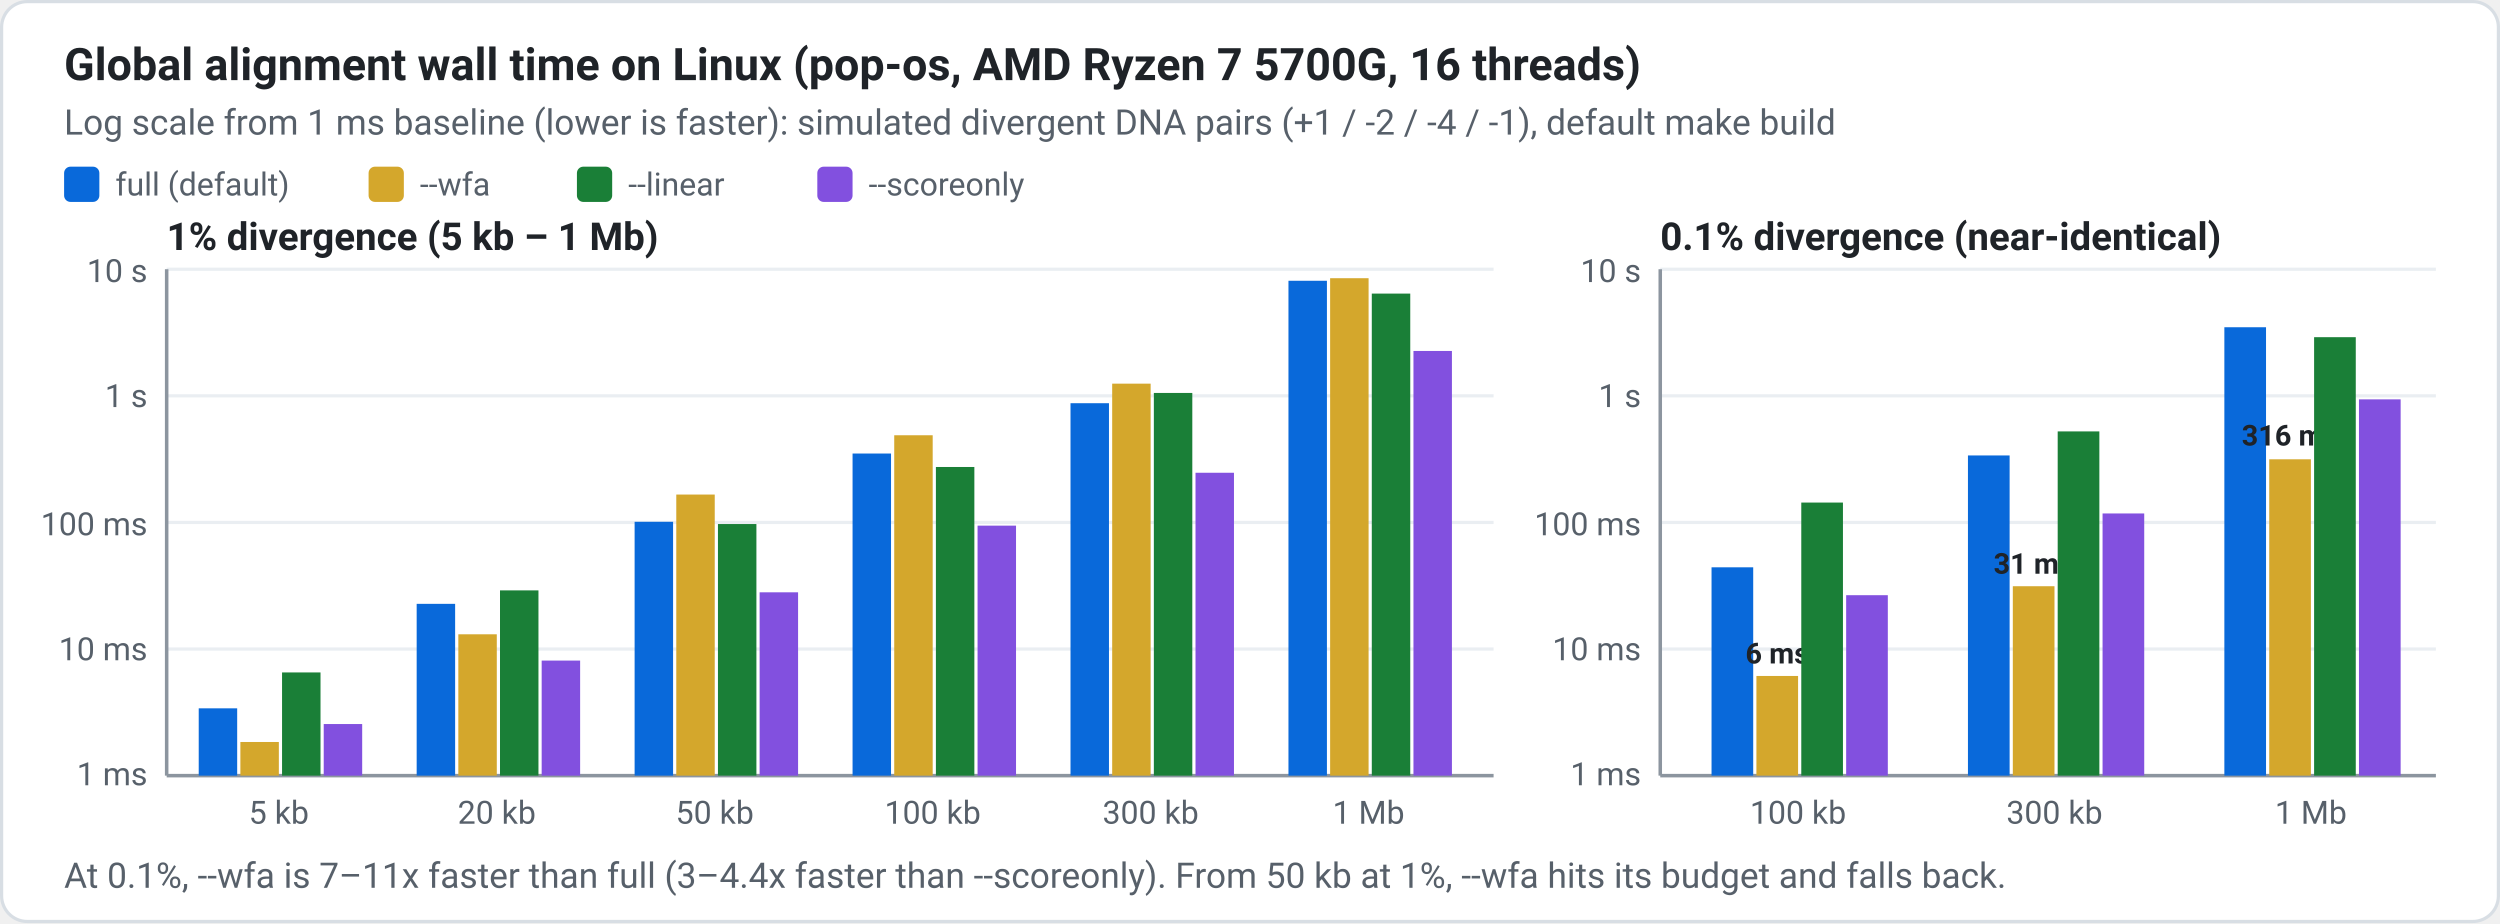
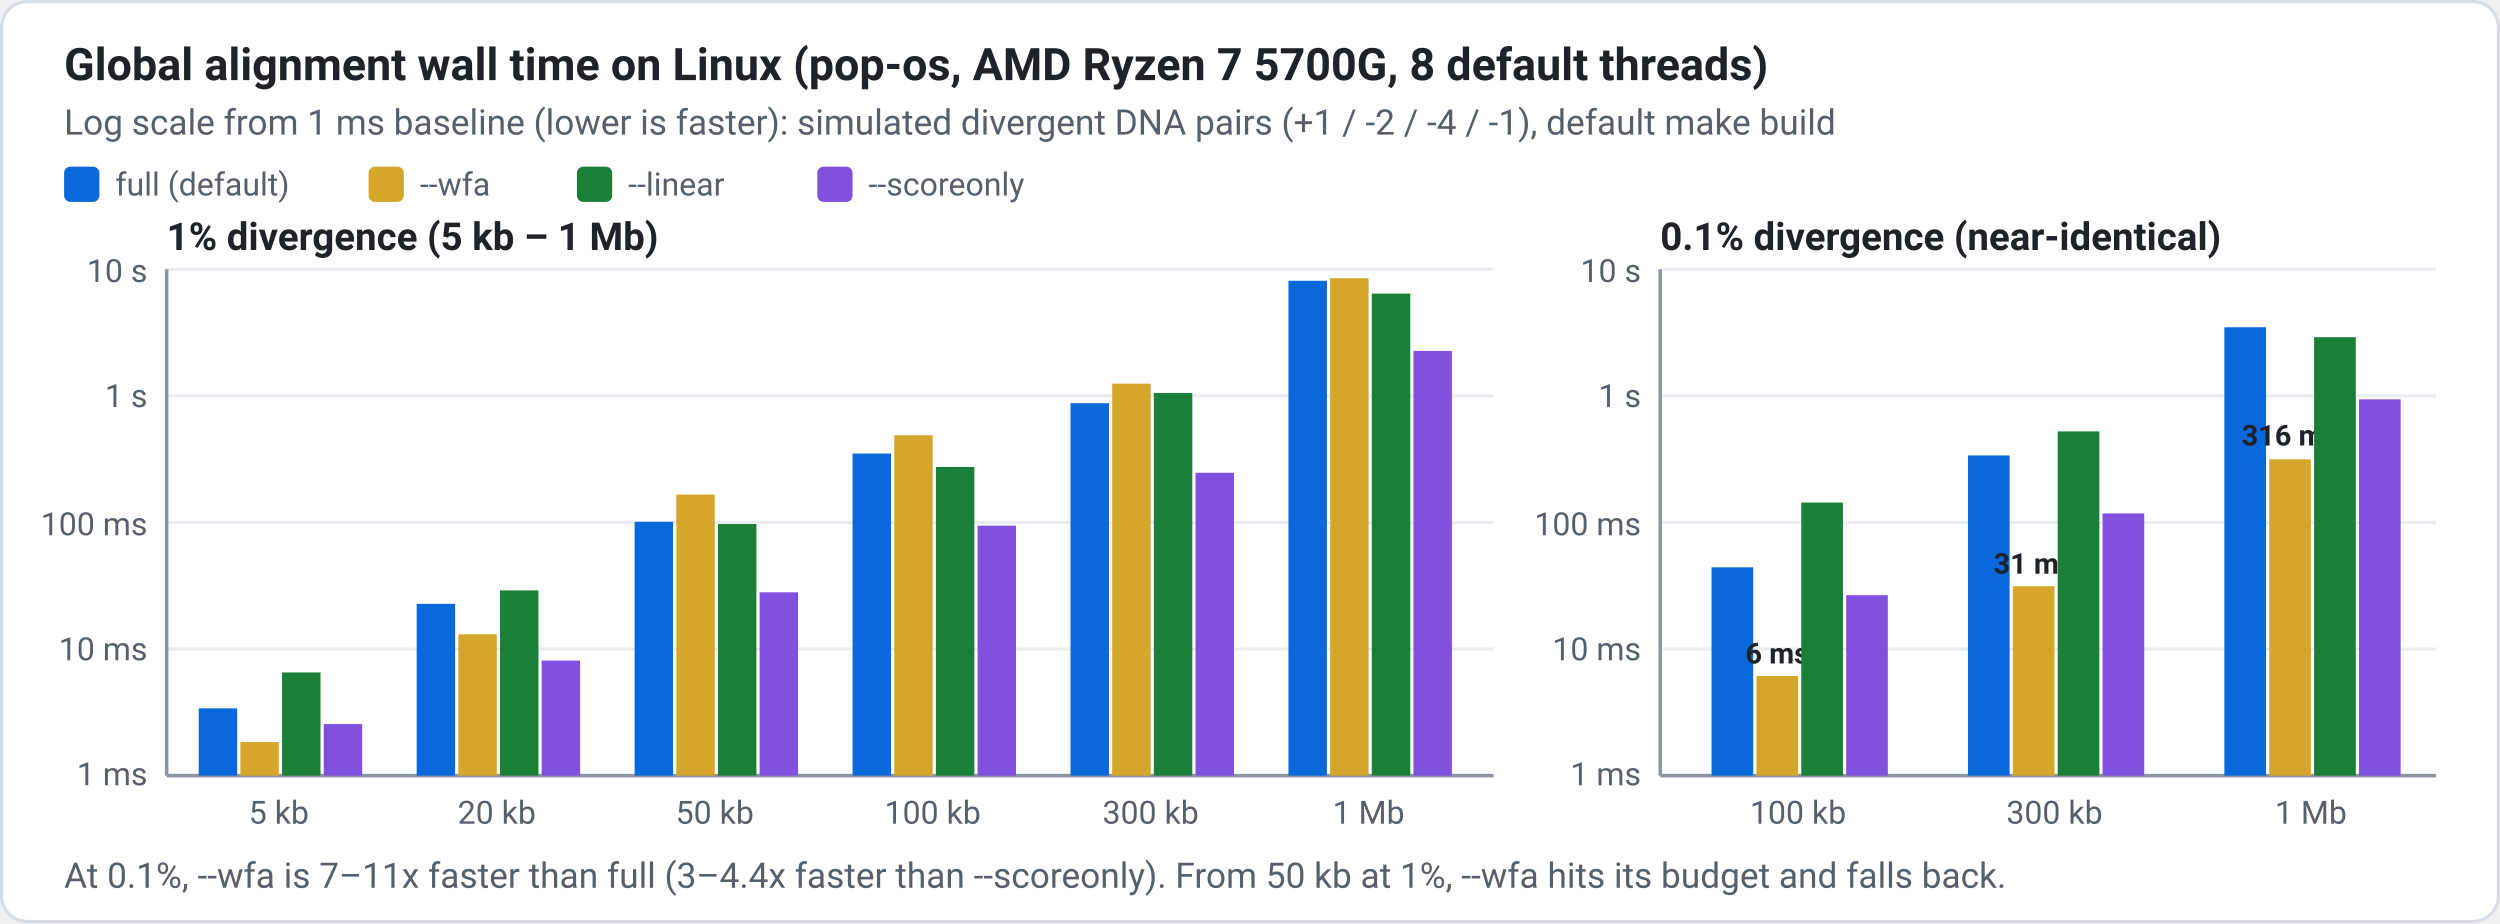
<svg xmlns="http://www.w3.org/2000/svg" viewBox="0 0 780 288" font-family="-apple-system, BlinkMacSystemFont, 'Segoe UI', Roboto, Helvetica, Arial, sans-serif">
  <defs>
    <style>
      .bg { fill: #ffffff; stroke: #d8dee4; stroke-width: 1; }
      .title { font-size: 14px; font-weight: 700; fill: #1f2328; }
      .sub { font-size: 11px; fill: #57606a; }
      .hdr { font-size: 12px; font-weight: 700; fill: #1f2328; }
      .axis { stroke: #8c959f; stroke-width: 1.1; }
      .grid { stroke: #eaeef2; stroke-width: 1; }
      .tick { font-size: 10px; fill: #57606a; }
      .lbl { font-size: 9px; font-weight: 700; fill: #1f2328; }
      .b-full { fill: #0969da; }
      .b-wfa { fill: #d4a72c; }
      .b-lin { fill: #1a7f37; }
      .b-scr { fill: #8250df; }
    </style>
  </defs>
  <rect x="0.5" y="0.5" width="779" height="287" rx="8" class="bg" />
-   <text x="20" y="25" class="title">Global alignment wall time on Linux (pop-os, AMD Ryzen 7 5700G, 16 threads)</text>
+   <text x="20" y="25" class="title">Global alignment wall time on Linux (pop-os, AMD Ryzen 7 5700G, 8 default threads)</text>
  <text x="20" y="42" class="sub">Log scale from 1 ms baseline (lower is faster): simulated divergent DNA pairs (+1 / -2 / -4 / -1), default make build</text>
  <rect x="20" y="52" width="11" height="11" rx="2" class="b-full" />
  <text x="36" y="61" class="tick">full (default)</text>
  <rect x="115" y="52" width="11" height="11" rx="2" class="b-wfa" />
  <text x="131" y="61" class="tick">--wfa</text>
  <rect x="180" y="52" width="11" height="11" rx="2" class="b-lin" />
  <text x="196" y="61" class="tick">--linear</text>
  <rect x="255" y="52" width="11" height="11" rx="2" class="b-scr" />
  <text x="271" y="61" class="tick">--scoreonly</text>
  <text x="52" y="78" class="hdr">1% divergence (5 kb – 1 Mb)</text>
  <line x1="52" y1="84" x2="466" y2="84" class="grid" />
  <line x1="52" y1="123.5" x2="466" y2="123.5" class="grid" />
  <line x1="52" y1="163" x2="466" y2="163" class="grid" />
  <line x1="52" y1="202.5" x2="466" y2="202.5" class="grid" />
  <line x1="52" y1="242" x2="466" y2="242" class="axis" />
  <line x1="52" y1="84" x2="52" y2="242" class="axis" />
  <text x="46" y="88" text-anchor="end" class="tick">10 s</text>
  <text x="46" y="127" text-anchor="end" class="tick">1 s</text>
  <text x="46" y="167" text-anchor="end" class="tick">100 ms</text>
  <text x="46" y="206" text-anchor="end" class="tick">10 ms</text>
  <text x="46" y="245" text-anchor="end" class="tick">1 ms</text>
  <rect x="62" y="221.0" width="12" height="21.0" class="b-full" />
  <rect x="75" y="231.5" width="12" height="10.5" class="b-wfa" />
  <rect x="88" y="209.8" width="12" height="32.2" class="b-lin" />
  <rect x="101" y="225.9" width="12" height="16.1" class="b-scr" />
  <text x="87" y="257" text-anchor="middle" class="tick">5 kb</text>
  <rect x="130" y="188.4" width="12" height="53.6" class="b-full" />
  <rect x="143" y="197.9" width="12" height="44.1" class="b-wfa" />
  <rect x="156" y="184.2" width="12" height="57.8" class="b-lin" />
  <rect x="169" y="206.1" width="12" height="35.9" class="b-scr" />
  <text x="155" y="257" text-anchor="middle" class="tick">20 kb</text>
  <rect x="198" y="162.8" width="12" height="79.2" class="b-full" />
  <rect x="211" y="154.3" width="12" height="87.7" class="b-wfa" />
  <rect x="224" y="163.5" width="12" height="78.5" class="b-lin" />
  <rect x="237" y="184.8" width="12" height="57.2" class="b-scr" />
  <text x="223" y="257" text-anchor="middle" class="tick">50 kb</text>
  <rect x="266" y="141.5" width="12" height="100.5" class="b-full" />
  <rect x="279" y="135.8" width="12" height="106.2" class="b-wfa" />
  <rect x="292" y="145.7" width="12" height="96.3" class="b-lin" />
  <rect x="305" y="164.0" width="12" height="78.0" class="b-scr" />
  <text x="291" y="257" text-anchor="middle" class="tick">100 kb</text>
  <rect x="334" y="125.8" width="12" height="116.2" class="b-full" />
  <rect x="347" y="119.7" width="12" height="122.3" class="b-wfa" />
  <rect x="360" y="122.6" width="12" height="119.4" class="b-lin" />
  <rect x="373" y="147.5" width="12" height="94.5" class="b-scr" />
  <text x="359" y="257" text-anchor="middle" class="tick">300 kb</text>
  <rect x="402" y="87.6" width="12" height="154.4" class="b-full" />
  <rect x="415" y="86.8" width="12" height="155.2" class="b-wfa" />
  <rect x="428" y="91.6" width="12" height="150.4" class="b-lin" />
  <rect x="441" y="109.5" width="12" height="132.5" class="b-scr" />
  <text x="427" y="257" text-anchor="middle" class="tick">1 Mb</text>
  <text x="518" y="78" class="hdr">0.1% divergence (near-identical)</text>
  <line x1="518" y1="84" x2="760" y2="84" class="grid" />
  <line x1="518" y1="123.5" x2="760" y2="123.5" class="grid" />
  <line x1="518" y1="163" x2="760" y2="163" class="grid" />
  <line x1="518" y1="202.5" x2="760" y2="202.5" class="grid" />
  <line x1="518" y1="242" x2="760" y2="242" class="axis" />
  <line x1="518" y1="84" x2="518" y2="242" class="axis" />
  <text x="512" y="88" text-anchor="end" class="tick">10 s</text>
  <text x="512" y="127" text-anchor="end" class="tick">1 s</text>
  <text x="512" y="167" text-anchor="end" class="tick">100 ms</text>
  <text x="512" y="206" text-anchor="end" class="tick">10 ms</text>
  <text x="512" y="245" text-anchor="end" class="tick">1 ms</text>
  <rect x="534" y="177.0" width="13" height="65.0" class="b-full" />
  <rect x="548" y="210.9" width="13" height="31.1" class="b-wfa" />
  <text x="554.5" y="207" text-anchor="middle" class="lbl">6 ms</text>
  <rect x="562" y="156.8" width="13" height="85.2" class="b-lin" />
  <rect x="576" y="185.7" width="13" height="56.3" class="b-scr" />
  <text x="561" y="257" text-anchor="middle" class="tick">100 kb</text>
  <rect x="614" y="142.1" width="13" height="99.9" class="b-full" />
  <rect x="628" y="182.9" width="13" height="59.1" class="b-wfa" />
  <text x="634.5" y="179" text-anchor="middle" class="lbl">31 ms</text>
  <rect x="642" y="134.6" width="13" height="107.4" class="b-lin" />
  <rect x="656" y="160.2" width="13" height="81.8" class="b-scr" />
  <text x="641" y="257" text-anchor="middle" class="tick">300 kb</text>
  <rect x="694" y="102.1" width="13" height="139.9" class="b-full" />
  <rect x="708" y="143.3" width="13" height="98.7" class="b-wfa" />
  <text x="714.5" y="139" text-anchor="middle" class="lbl">316 ms</text>
  <rect x="722" y="105.2" width="13" height="136.8" class="b-lin" />
  <rect x="736" y="124.6" width="13" height="117.4" class="b-scr" />
  <text x="721" y="257" text-anchor="middle" class="tick">1 Mb</text>
  <text x="20" y="277" class="sub">At 0.1%, --wfa is 7–11x faster than full (3–4.4x faster than --scoreonly). From 50 kb at 1%, --wfa hits its budget and falls back.</text>
</svg>
